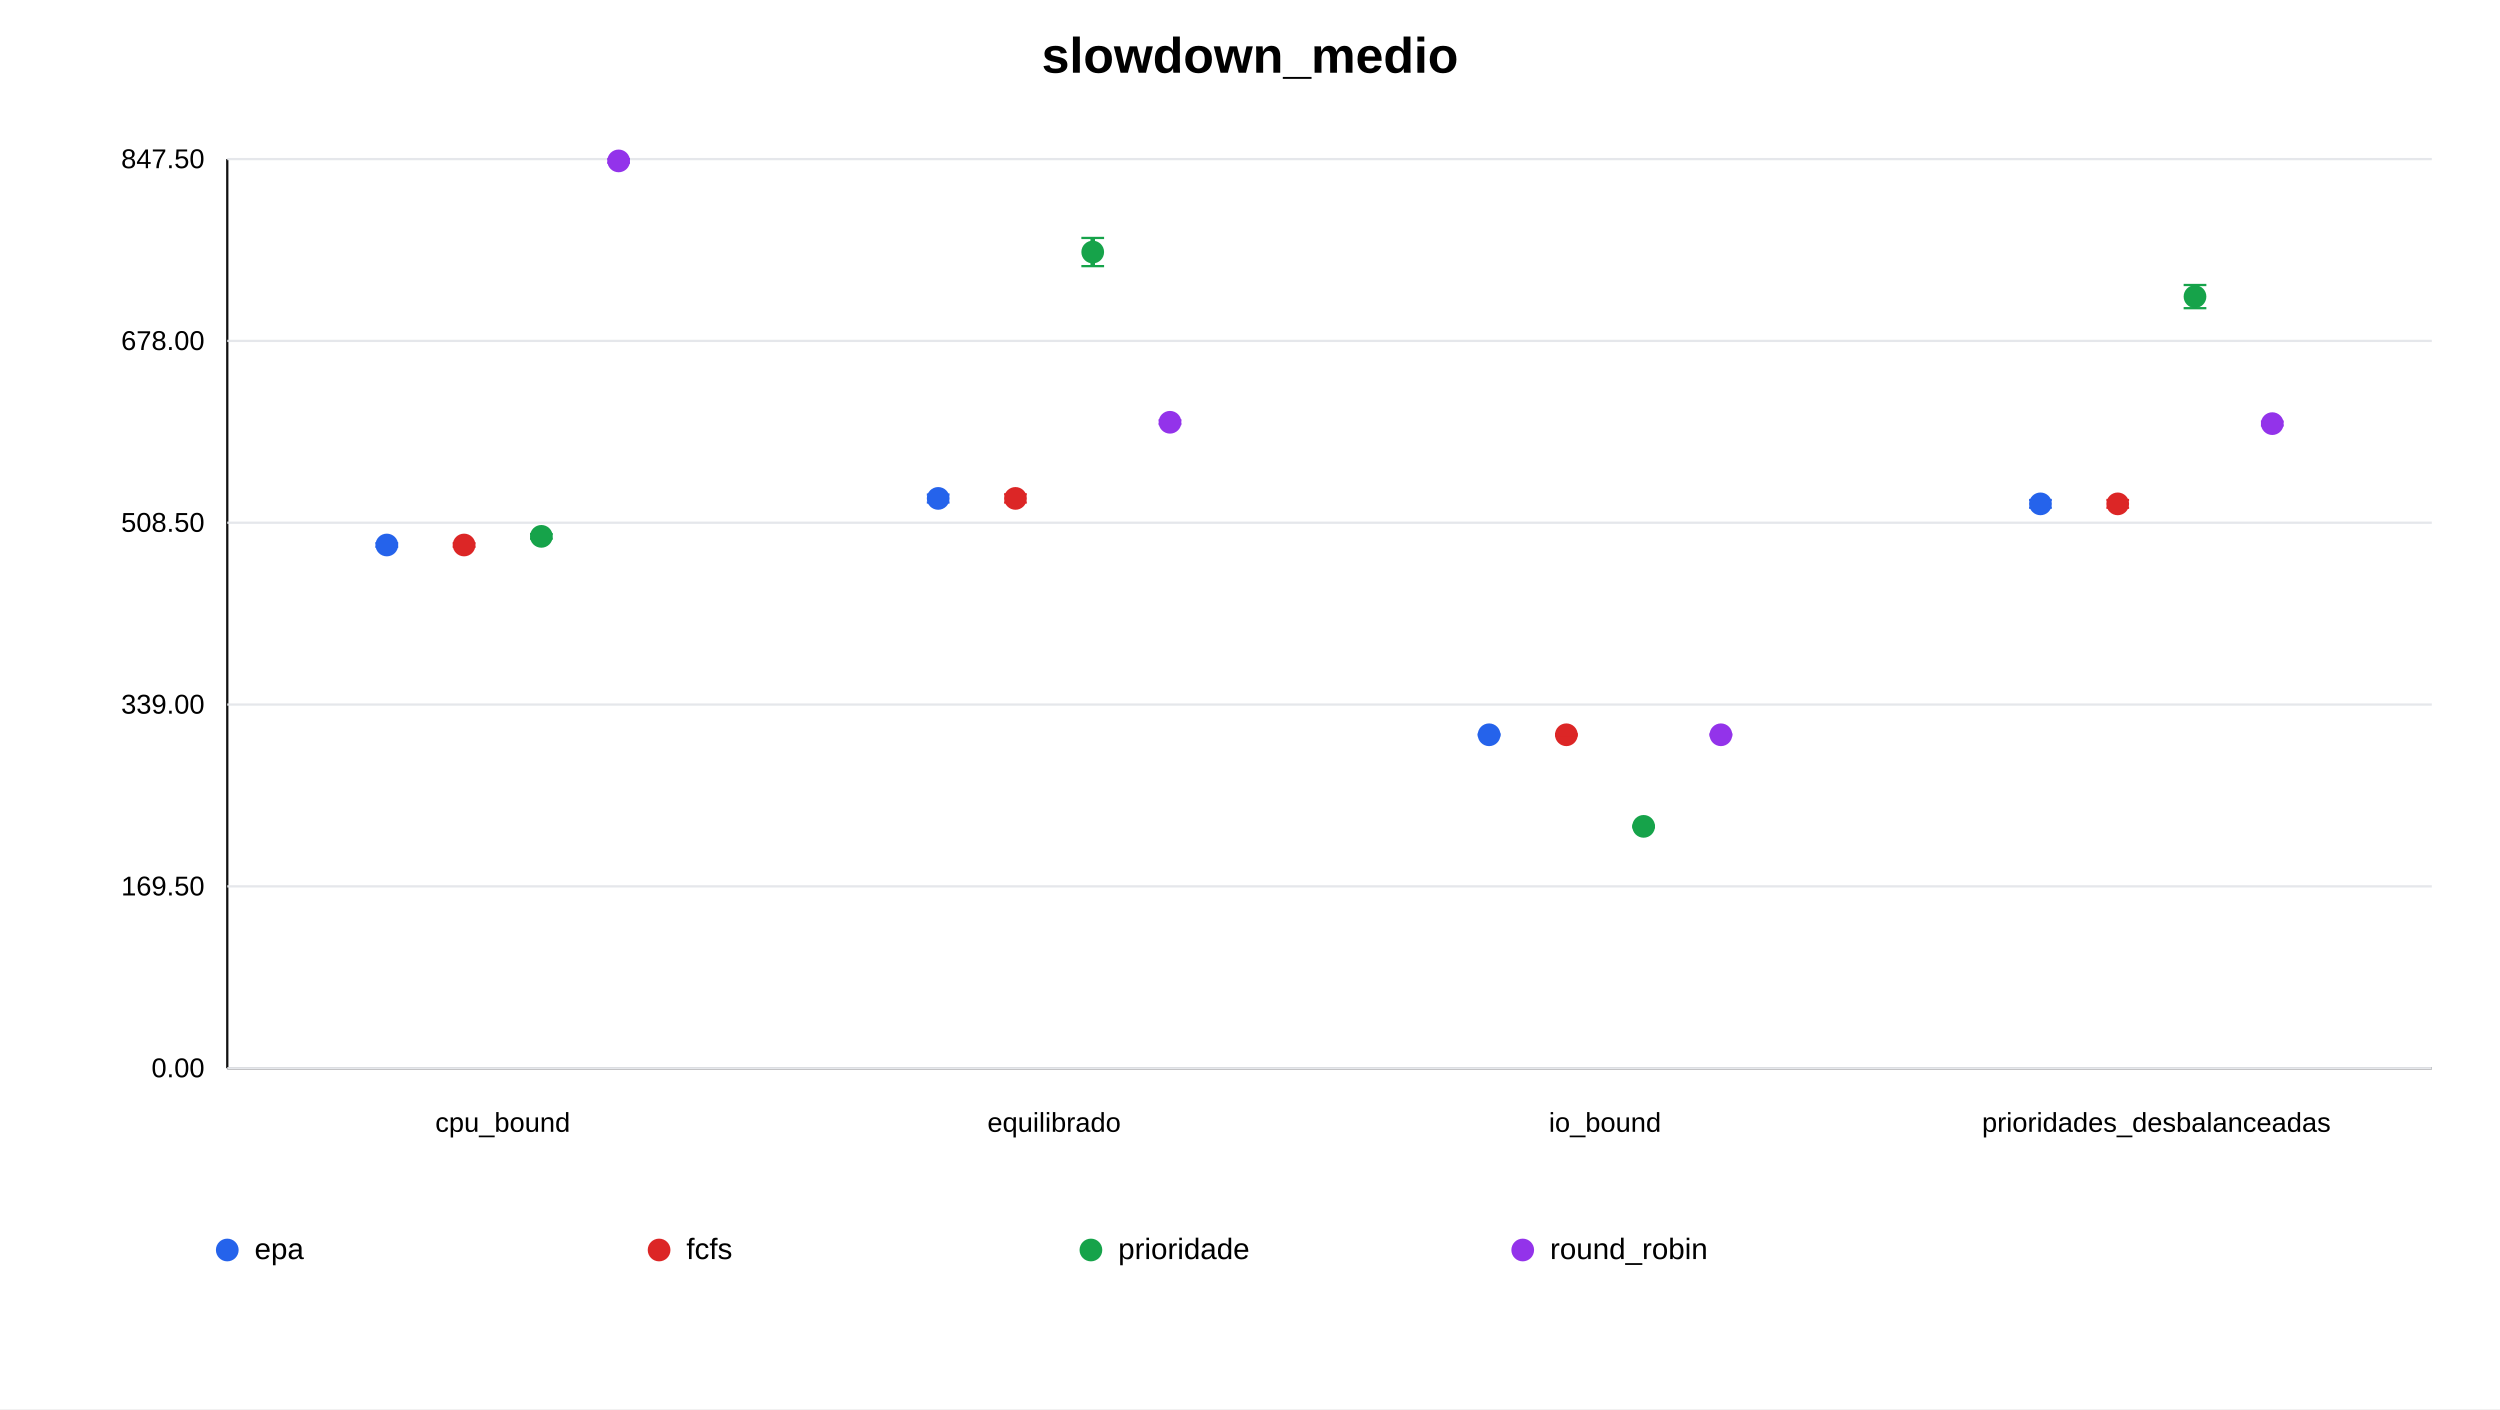
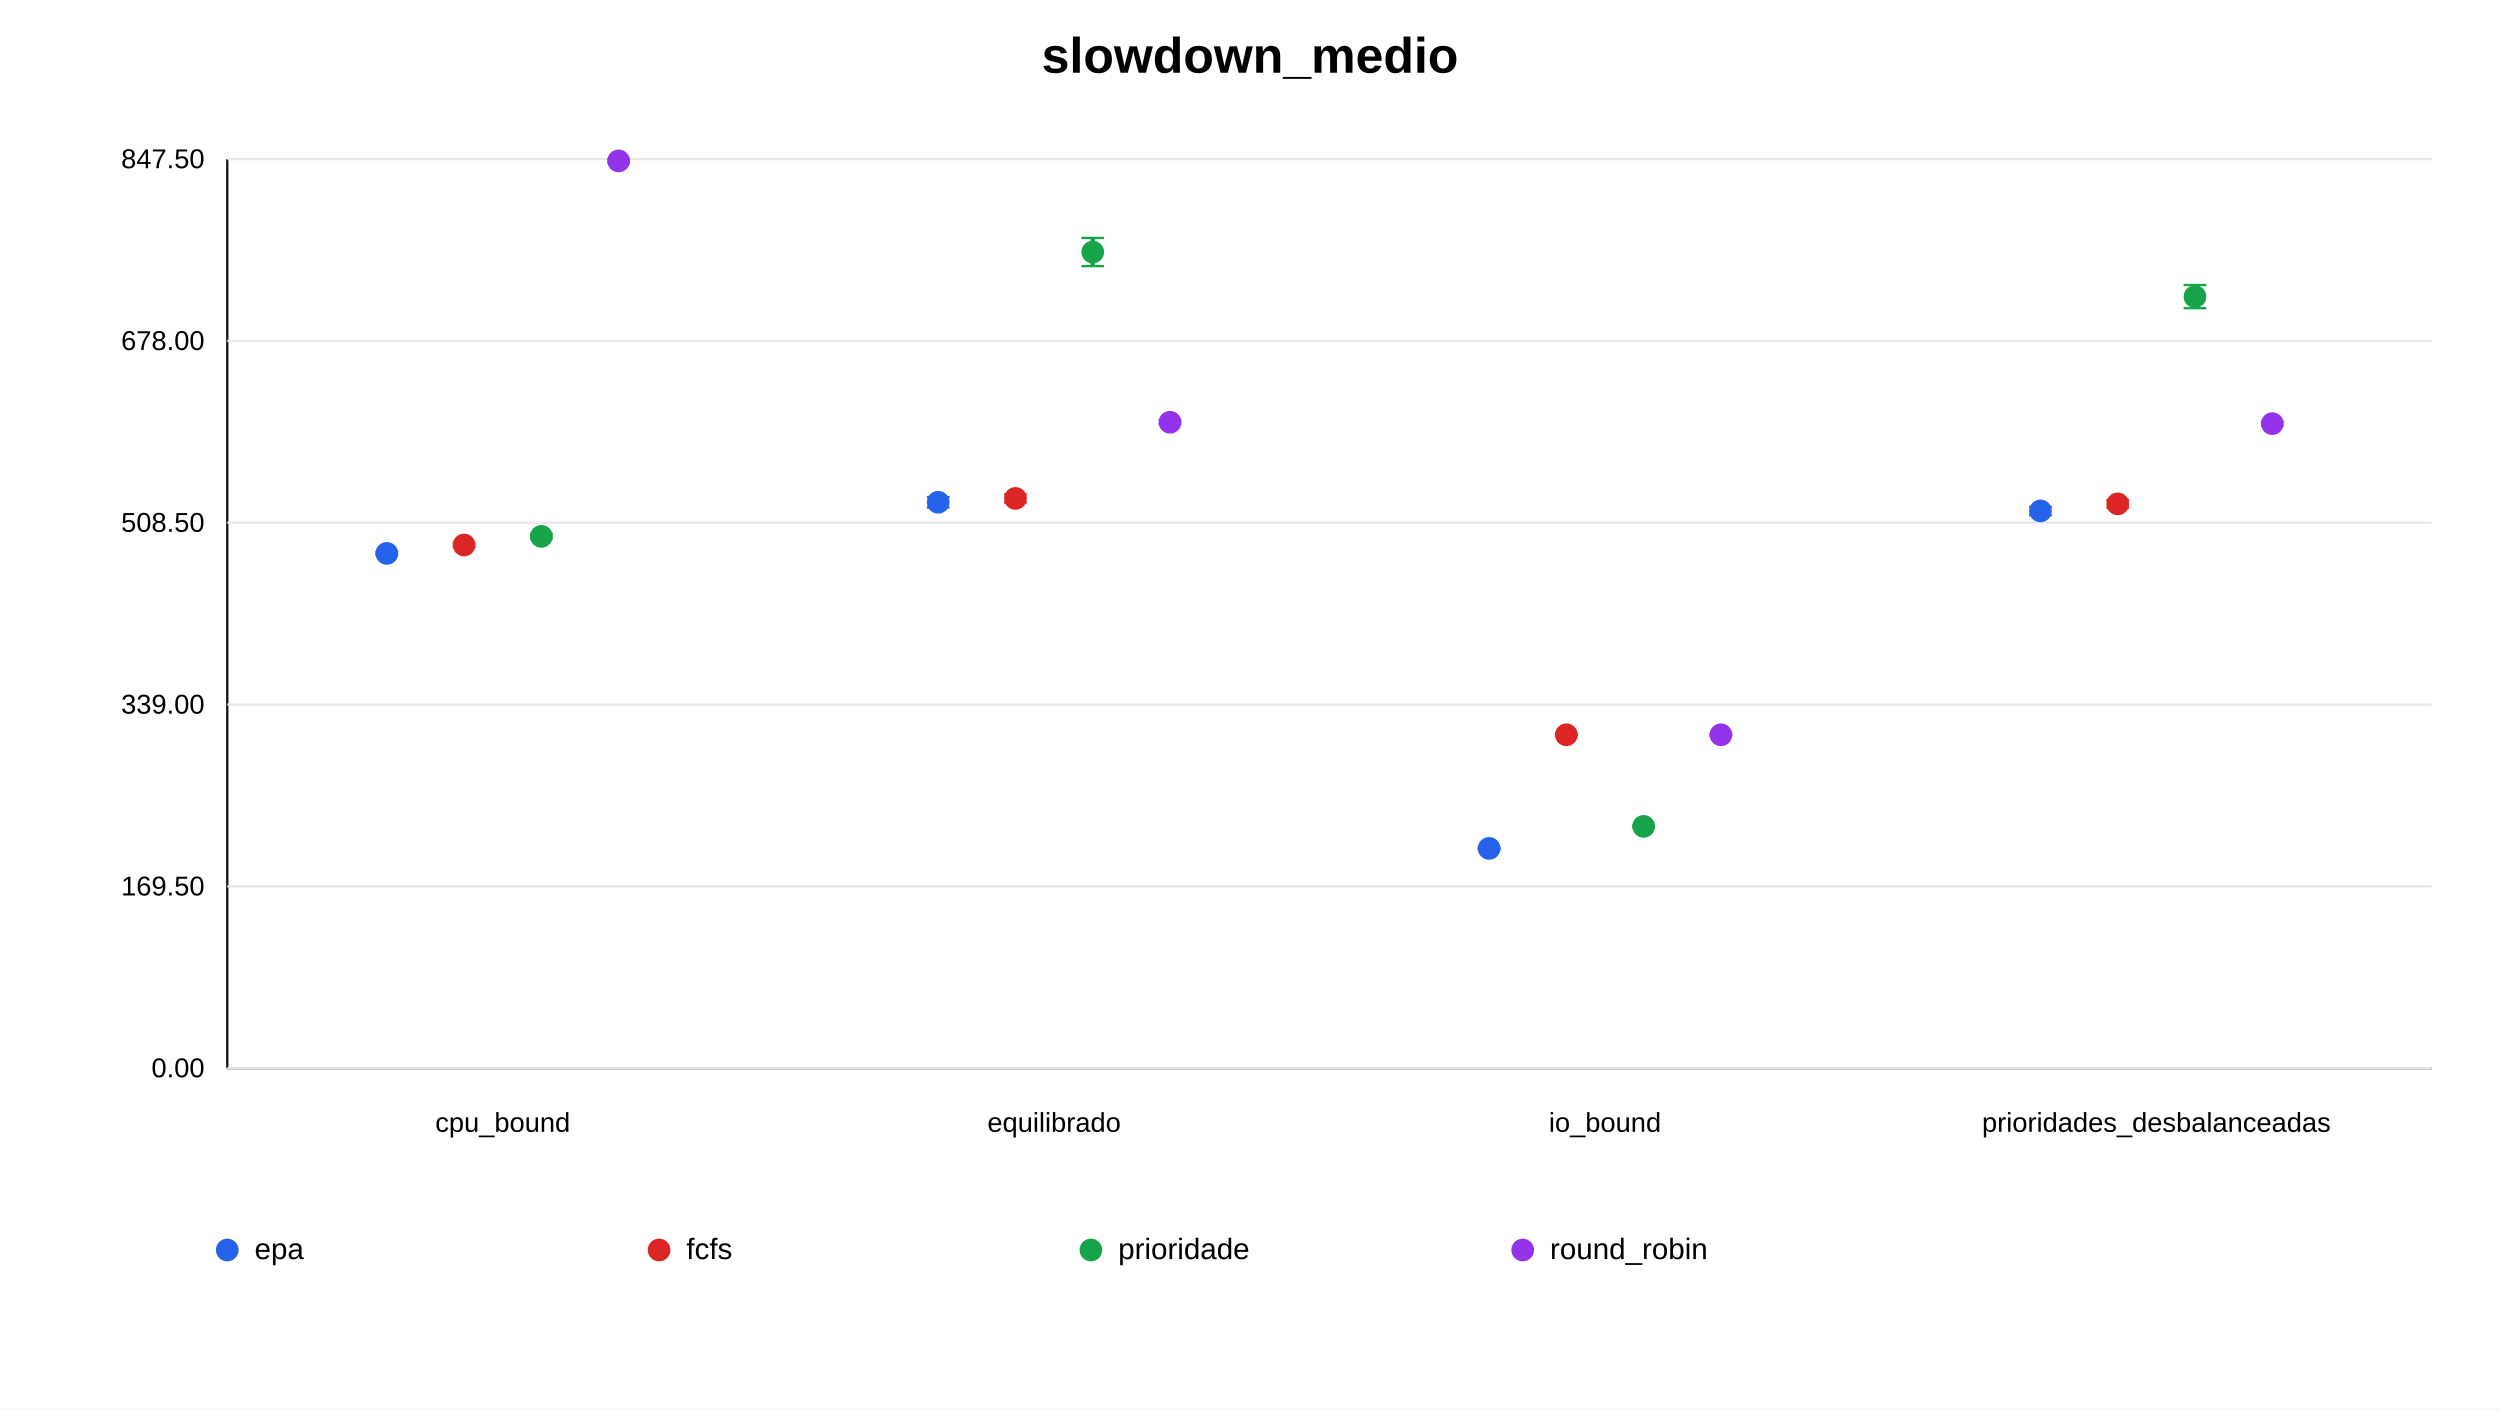
<svg xmlns="http://www.w3.org/2000/svg" width="1100" height="620" viewBox="0 0 1100 620">
  <rect width="100%" height="100%" fill="white" />
  <text x="550.0" y="32" text-anchor="middle" font-family="Arial" font-size="22" font-weight="bold">slowdown_medio</text>
  <line x1="100" y1="70" x2="100" y2="470" stroke="#111" />
  <line x1="100" y1="470" x2="1070" y2="470" stroke="#111" />
  <line x1="100" y1="470.0" x2="1070" y2="470.0" stroke="#e5e7eb" />
  <text x="90" y="474.0" text-anchor="end" font-family="Arial" font-size="12">0.00</text>
  <line x1="100" y1="390.0" x2="1070" y2="390.0" stroke="#e5e7eb" />
  <text x="90" y="394.0" text-anchor="end" font-family="Arial" font-size="12">169.50</text>
  <line x1="100" y1="310.0" x2="1070" y2="310.0" stroke="#e5e7eb" />
  <text x="90" y="314.0" text-anchor="end" font-family="Arial" font-size="12">339.00</text>
  <line x1="100" y1="230.0" x2="1070" y2="230.0" stroke="#e5e7eb" />
  <text x="90" y="234.0" text-anchor="end" font-family="Arial" font-size="12">508.50</text>
  <line x1="100" y1="150.0" x2="1070" y2="150.0" stroke="#e5e7eb" />
  <text x="90" y="154.0" text-anchor="end" font-family="Arial" font-size="12">678.00</text>
  <line x1="100" y1="70.0" x2="1070" y2="70.0" stroke="#e5e7eb" />
  <text x="90" y="74.0" text-anchor="end" font-family="Arial" font-size="12">847.50</text>
  <text x="221.2" y="498" text-anchor="middle" font-family="Arial" font-size="12">cpu_bound</text>
-   <circle cx="170.2" cy="239.8" r="5" fill="#2563eb" />
-   <line x1="170.2" y1="239.0" x2="170.2" y2="240.6" stroke="#2563eb" stroke-width="2" />
-   <line x1="165.2" y1="239.0" x2="175.2" y2="239.0" stroke="#2563eb" />
-   <line x1="165.2" y1="240.6" x2="175.2" y2="240.6" stroke="#2563eb" />
+   <circle cx="170.2" cy="243.5" r="5" fill="#2563eb" />
+   <line x1="170.2" y1="242.8" x2="170.2" y2="244.2" stroke="#2563eb" stroke-width="2" />
+   <line x1="165.2" y1="242.8" x2="175.2" y2="242.8" stroke="#2563eb" />
+   <line x1="165.2" y1="244.2" x2="175.2" y2="244.2" stroke="#2563eb" />
  <circle cx="204.2" cy="239.8" r="5" fill="#dc2626" />
  <line x1="204.2" y1="239.0" x2="204.2" y2="240.6" stroke="#dc2626" stroke-width="2" />
  <line x1="199.2" y1="239.0" x2="209.2" y2="239.0" stroke="#dc2626" />
  <line x1="199.2" y1="240.6" x2="209.2" y2="240.6" stroke="#dc2626" />
  <circle cx="238.2" cy="236.0" r="5" fill="#16a34a" />
  <line x1="238.2" y1="235.0" x2="238.2" y2="237.0" stroke="#16a34a" stroke-width="2" />
  <line x1="233.2" y1="235.0" x2="243.2" y2="235.0" stroke="#16a34a" />
  <line x1="233.2" y1="237.0" x2="243.2" y2="237.0" stroke="#16a34a" />
  <circle cx="272.2" cy="70.8" r="5" fill="#9333ea" />
  <line x1="272.2" y1="70.0" x2="272.2" y2="71.6" stroke="#9333ea" stroke-width="2" />
  <line x1="267.2" y1="70.0" x2="277.2" y2="70.0" stroke="#9333ea" />
  <line x1="267.2" y1="71.6" x2="277.2" y2="71.6" stroke="#9333ea" />
  <text x="463.8" y="498" text-anchor="middle" font-family="Arial" font-size="12">equilibrado</text>
-   <circle cx="412.8" cy="219.3" r="5" fill="#2563eb" />
-   <line x1="412.8" y1="217.6" x2="412.8" y2="221.1" stroke="#2563eb" stroke-width="2" />
-   <line x1="407.8" y1="217.6" x2="417.8" y2="217.6" stroke="#2563eb" />
-   <line x1="407.8" y1="221.1" x2="417.8" y2="221.1" stroke="#2563eb" />
+   <circle cx="412.8" cy="221.0" r="5" fill="#2563eb" />
+   <line x1="412.8" y1="218.7" x2="412.8" y2="223.3" stroke="#2563eb" stroke-width="2" />
+   <line x1="407.8" y1="218.7" x2="417.8" y2="218.7" stroke="#2563eb" />
+   <line x1="407.8" y1="223.3" x2="417.8" y2="223.3" stroke="#2563eb" />
  <circle cx="446.8" cy="219.3" r="5" fill="#dc2626" />
  <line x1="446.8" y1="217.5" x2="446.8" y2="221.1" stroke="#dc2626" stroke-width="2" />
  <line x1="441.8" y1="217.5" x2="451.8" y2="217.5" stroke="#dc2626" />
  <line x1="441.8" y1="221.1" x2="451.8" y2="221.1" stroke="#dc2626" />
  <circle cx="480.8" cy="110.9" r="5" fill="#16a34a" />
  <line x1="480.8" y1="104.7" x2="480.8" y2="117.1" stroke="#16a34a" stroke-width="2" />
  <line x1="475.8" y1="104.7" x2="485.8" y2="104.7" stroke="#16a34a" />
  <line x1="475.8" y1="117.1" x2="485.8" y2="117.1" stroke="#16a34a" />
  <circle cx="514.8" cy="185.8" r="5" fill="#9333ea" />
  <line x1="514.8" y1="184.9" x2="514.8" y2="186.6" stroke="#9333ea" stroke-width="2" />
  <line x1="509.8" y1="184.9" x2="519.8" y2="184.9" stroke="#9333ea" />
  <line x1="509.8" y1="186.6" x2="519.8" y2="186.6" stroke="#9333ea" />
  <text x="706.2" y="498" text-anchor="middle" font-family="Arial" font-size="12">io_bound</text>
-   <circle cx="655.2" cy="323.3" r="5" fill="#2563eb" />
-   <line x1="655.2" y1="323.0" x2="655.2" y2="323.6" stroke="#2563eb" stroke-width="2" />
-   <line x1="650.2" y1="323.0" x2="660.2" y2="323.0" stroke="#2563eb" />
-   <line x1="650.2" y1="323.6" x2="660.2" y2="323.6" stroke="#2563eb" />
+   <circle cx="655.2" cy="373.3" r="5" fill="#2563eb" />
+   <line x1="655.2" y1="373.0" x2="655.2" y2="373.6" stroke="#2563eb" stroke-width="2" />
+   <line x1="650.2" y1="373.0" x2="660.2" y2="373.0" stroke="#2563eb" />
+   <line x1="650.2" y1="373.6" x2="660.2" y2="373.6" stroke="#2563eb" />
  <circle cx="689.2" cy="323.3" r="5" fill="#dc2626" />
  <line x1="689.2" y1="323.0" x2="689.2" y2="323.6" stroke="#dc2626" stroke-width="2" />
  <line x1="684.2" y1="323.0" x2="694.2" y2="323.0" stroke="#dc2626" />
  <line x1="684.2" y1="323.6" x2="694.2" y2="323.6" stroke="#dc2626" />
  <circle cx="723.2" cy="363.6" r="5" fill="#16a34a" />
  <line x1="723.2" y1="363.3" x2="723.2" y2="364.0" stroke="#16a34a" stroke-width="2" />
  <line x1="718.2" y1="363.3" x2="728.2" y2="363.3" stroke="#16a34a" />
  <line x1="718.2" y1="364.0" x2="728.2" y2="364.0" stroke="#16a34a" />
  <circle cx="757.2" cy="323.3" r="5" fill="#9333ea" />
  <line x1="757.2" y1="323.0" x2="757.2" y2="323.6" stroke="#9333ea" stroke-width="2" />
  <line x1="752.2" y1="323.0" x2="762.2" y2="323.0" stroke="#9333ea" />
  <line x1="752.2" y1="323.6" x2="762.2" y2="323.6" stroke="#9333ea" />
  <text x="948.8" y="498" text-anchor="middle" font-family="Arial" font-size="12">prioridades_desbalanceadas</text>
-   <circle cx="897.8" cy="221.7" r="5" fill="#2563eb" />
-   <line x1="897.8" y1="220.0" x2="897.8" y2="223.4" stroke="#2563eb" stroke-width="2" />
-   <line x1="892.8" y1="220.0" x2="902.8" y2="220.0" stroke="#2563eb" />
-   <line x1="892.8" y1="223.4" x2="902.8" y2="223.4" stroke="#2563eb" />
+   <circle cx="897.8" cy="224.8" r="5" fill="#2563eb" />
+   <line x1="897.8" y1="223.0" x2="897.8" y2="226.7" stroke="#2563eb" stroke-width="2" />
+   <line x1="892.8" y1="223.0" x2="902.8" y2="223.0" stroke="#2563eb" />
+   <line x1="892.8" y1="226.7" x2="902.8" y2="226.7" stroke="#2563eb" />
  <circle cx="931.8" cy="221.7" r="5" fill="#dc2626" />
  <line x1="931.8" y1="220.0" x2="931.8" y2="223.4" stroke="#dc2626" stroke-width="2" />
  <line x1="926.8" y1="220.0" x2="936.8" y2="220.0" stroke="#dc2626" />
  <line x1="926.8" y1="223.4" x2="936.8" y2="223.4" stroke="#dc2626" />
  <circle cx="965.8" cy="130.5" r="5" fill="#16a34a" />
  <line x1="965.8" y1="125.4" x2="965.8" y2="135.6" stroke="#16a34a" stroke-width="2" />
  <line x1="960.8" y1="125.4" x2="970.8" y2="125.4" stroke="#16a34a" />
  <line x1="960.8" y1="135.6" x2="970.8" y2="135.6" stroke="#16a34a" />
  <circle cx="999.8" cy="186.4" r="5" fill="#9333ea" />
  <line x1="999.8" y1="185.5" x2="999.8" y2="187.2" stroke="#9333ea" stroke-width="2" />
  <line x1="994.8" y1="185.5" x2="1004.8" y2="185.5" stroke="#9333ea" />
  <line x1="994.8" y1="187.2" x2="1004.8" y2="187.2" stroke="#9333ea" />
  <circle cx="100" cy="550" r="5" fill="#2563eb" />
  <text x="112" y="554" font-family="Arial" font-size="13">epa</text>
  <circle cx="290" cy="550" r="5" fill="#dc2626" />
  <text x="302" y="554" font-family="Arial" font-size="13">fcfs</text>
  <circle cx="480" cy="550" r="5" fill="#16a34a" />
  <text x="492" y="554" font-family="Arial" font-size="13">prioridade</text>
  <circle cx="670" cy="550" r="5" fill="#9333ea" />
  <text x="682" y="554" font-family="Arial" font-size="13">round_robin</text>
</svg>
